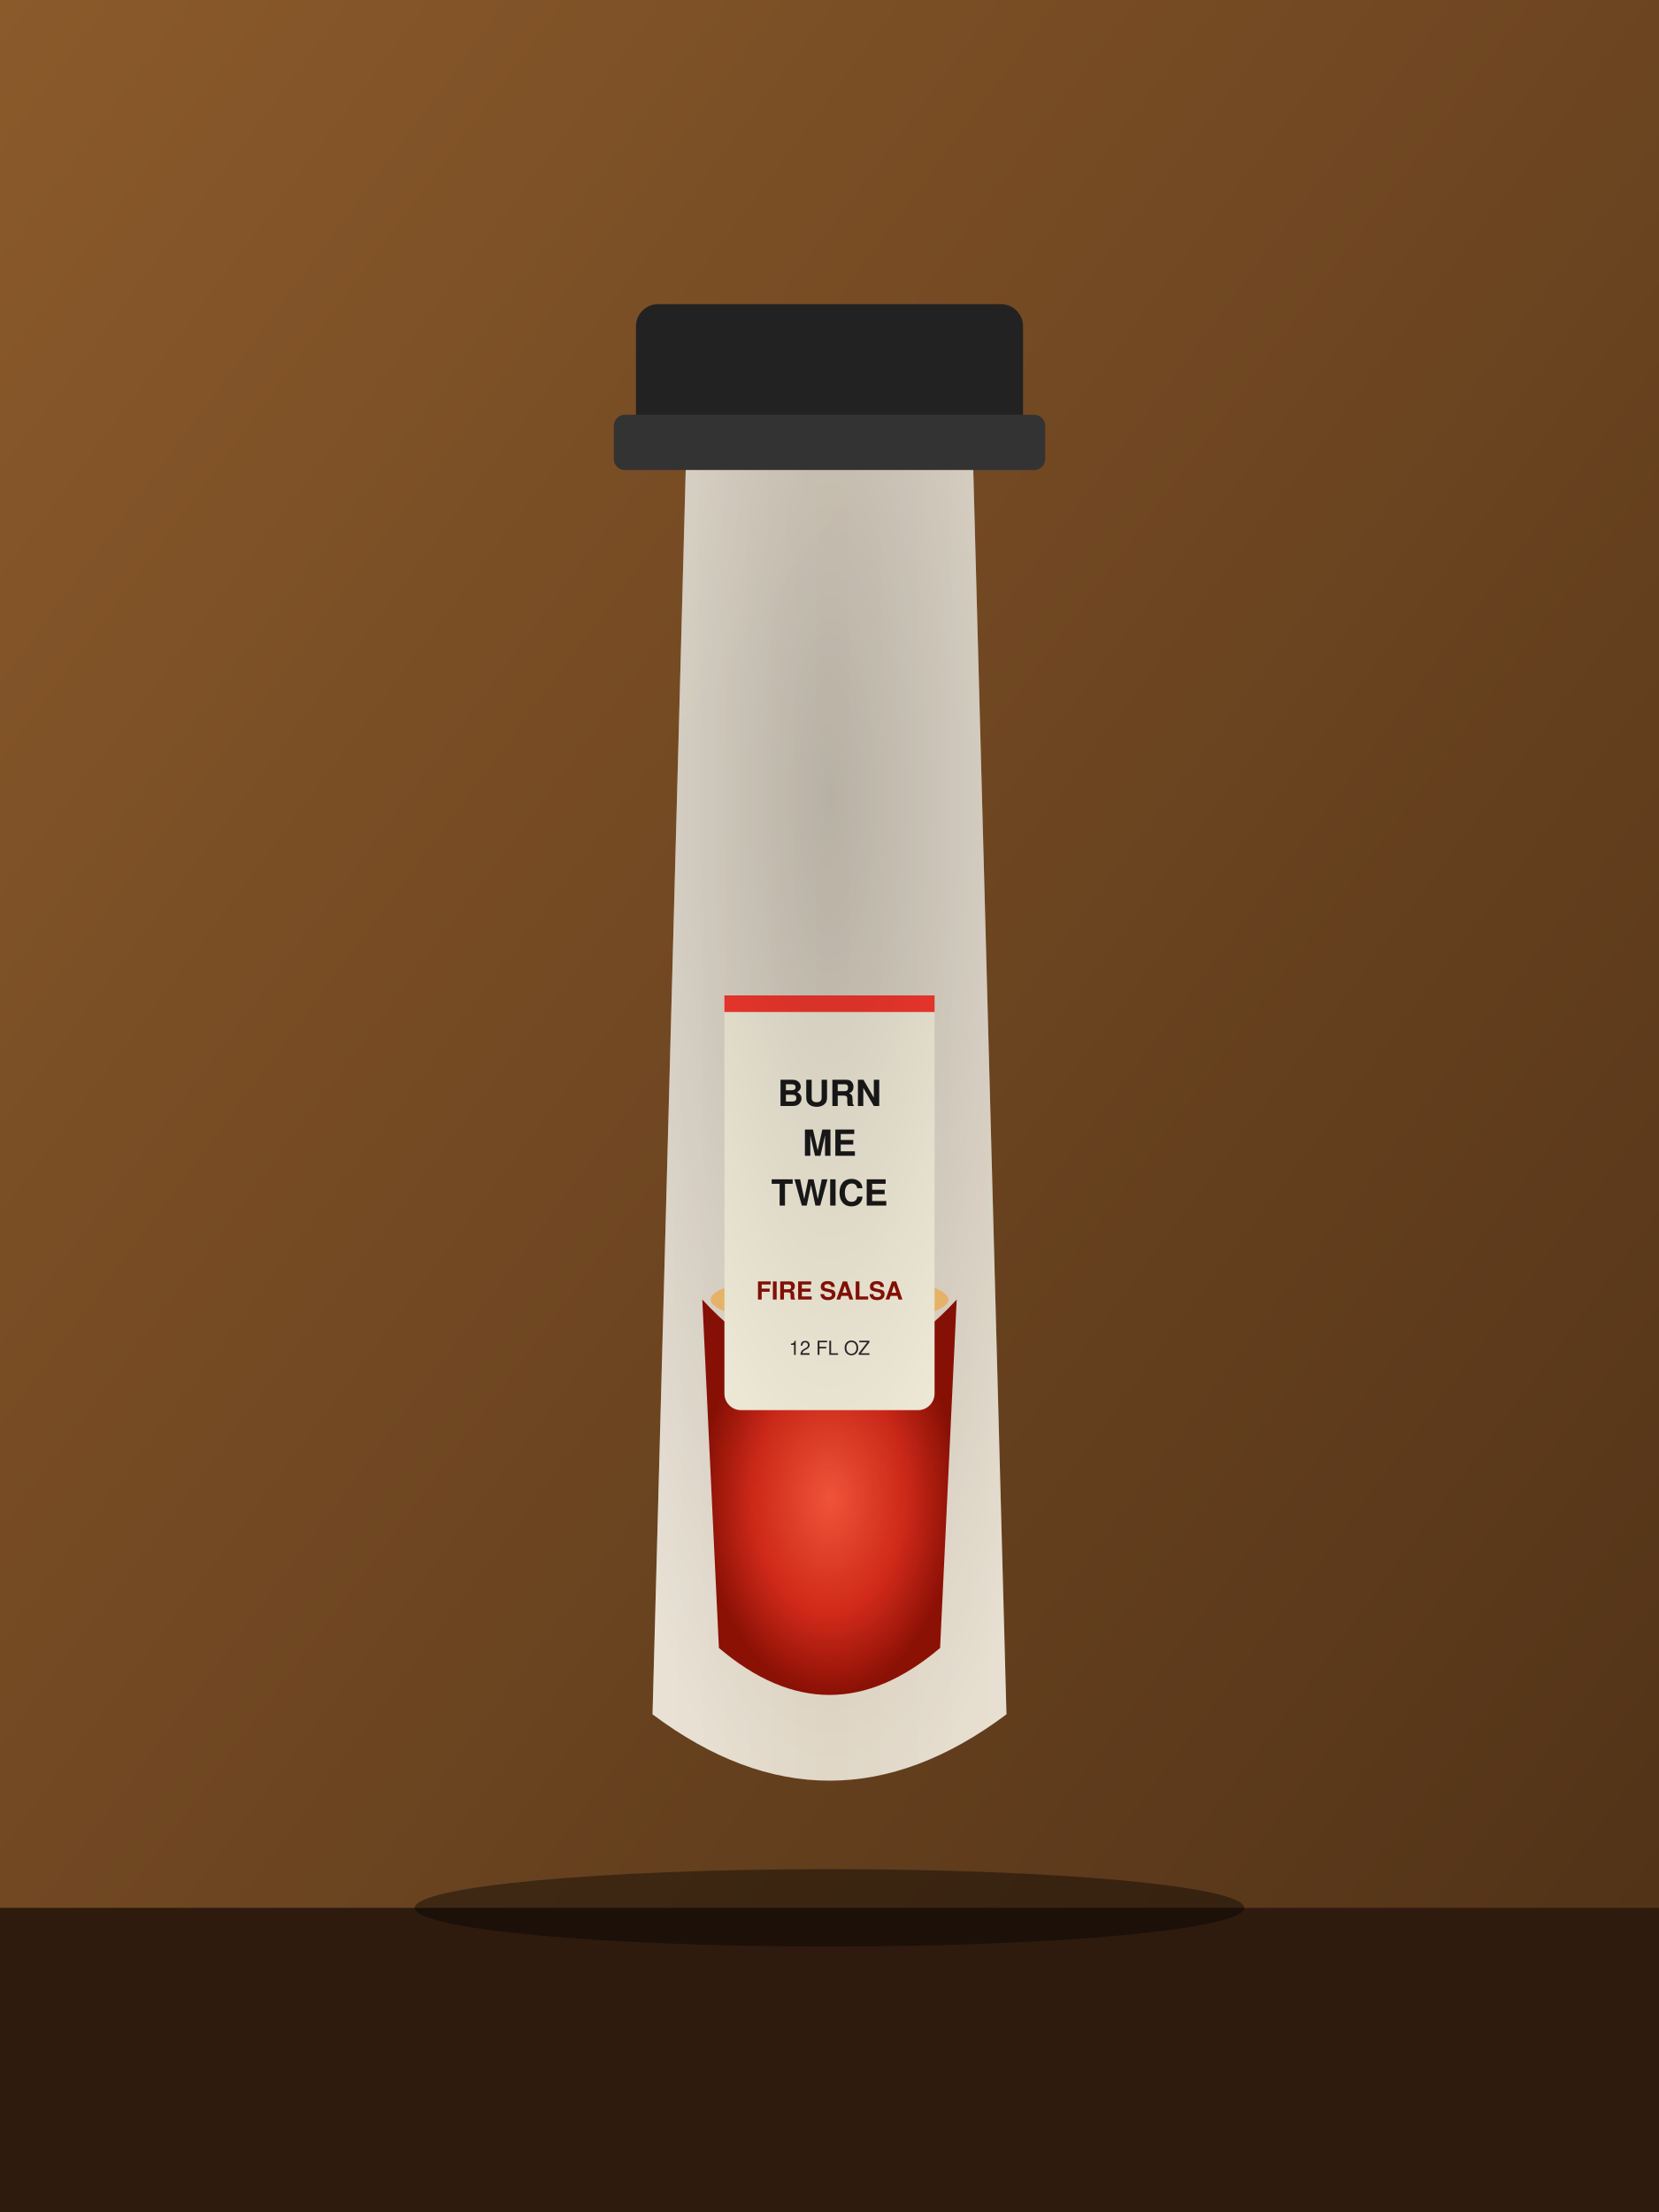
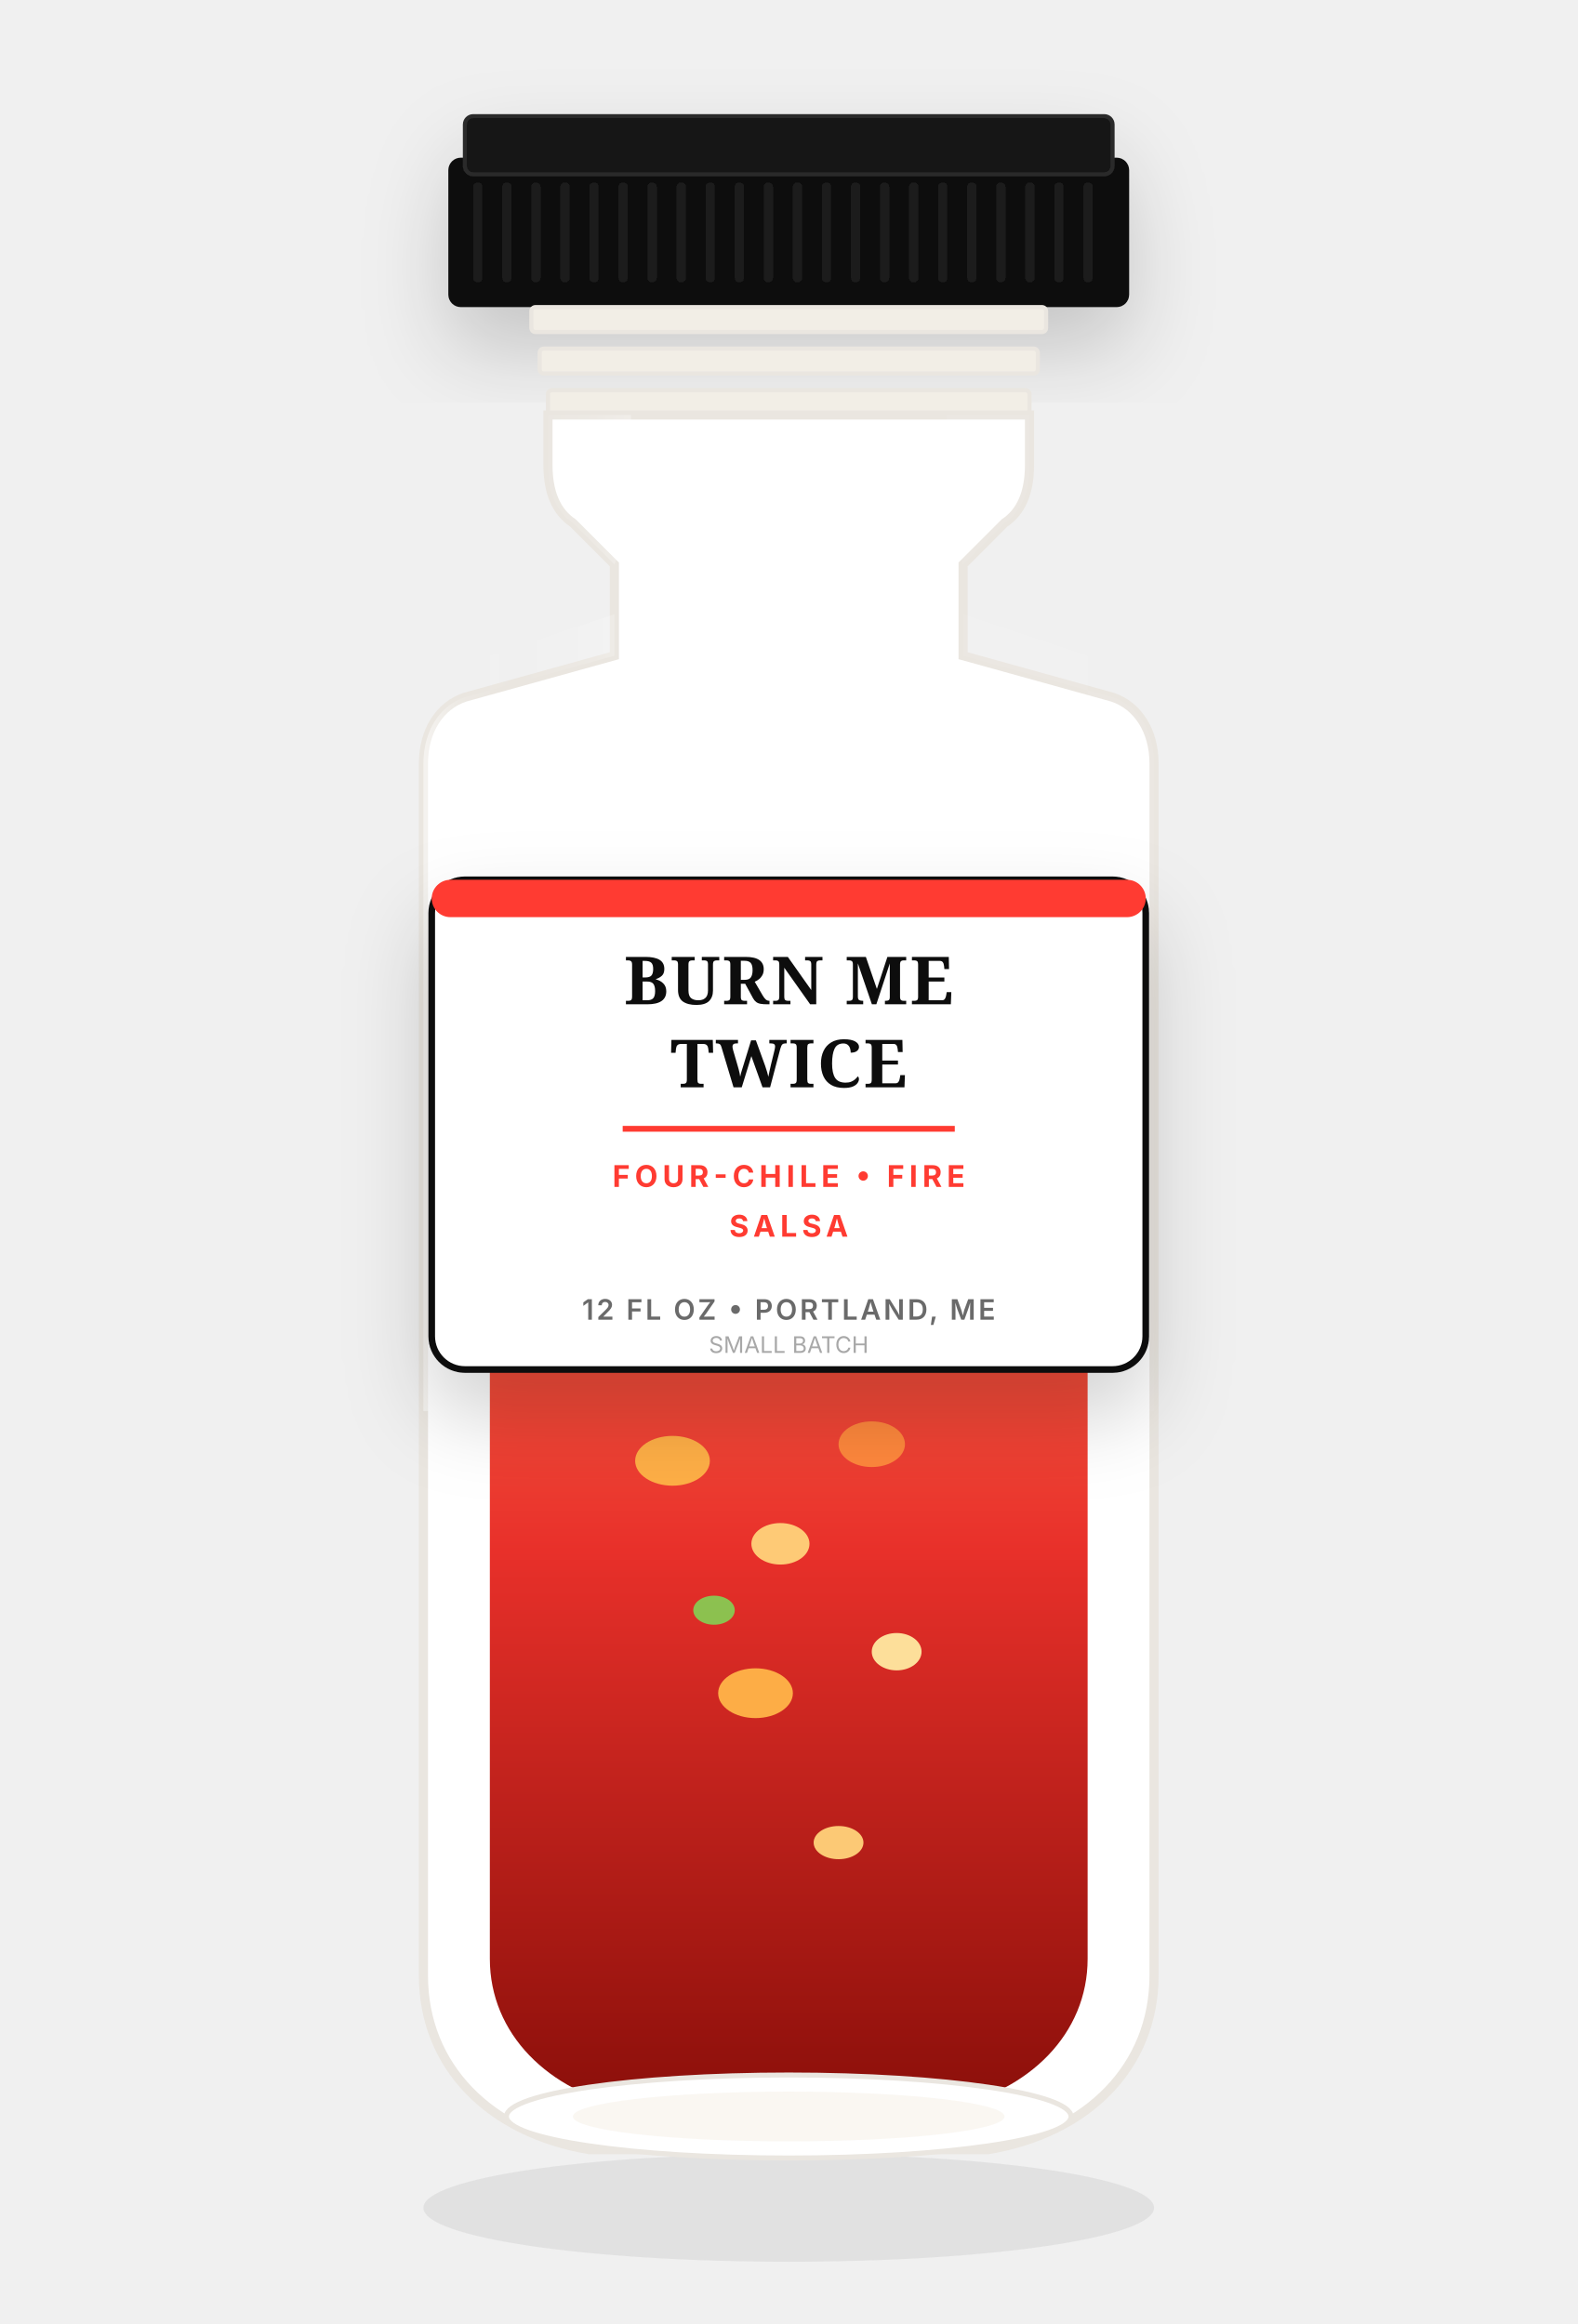
- <svg xmlns="http://www.w3.org/2000/svg" viewBox="0 0 600 800" width="600" height="800" role="img" aria-label="Burn Me Twice four-chile fire salsa jar">
+ <svg xmlns="http://www.w3.org/2000/svg" viewBox="0 0 380 560" width="380" height="560" role="img" aria-label="Burn Me Twice mason jar">
  <defs>
-     <linearGradient id="bg" x1="0" y1="0" x2="1" y2="1">
-       <stop offset="0" stop-color="#8b5a2b" />
-       <stop offset="1" stop-color="#4e3016" />
+     <linearGradient id="glassEdge" x1="0" y1="0" x2="1" y2="0">
+       <stop offset="0%" stop-color="#FFFFFF" stop-opacity="0.55" />
+       <stop offset="18%" stop-color="#FFFFFF" stop-opacity="0.12" />
+       <stop offset="45%" stop-color="#FFFFFF" stop-opacity="0" />
+       <stop offset="82%" stop-color="#FFFFFF" stop-opacity="0.14" />
+       <stop offset="100%" stop-color="#FFFFFF" stop-opacity="0.32" />
    </linearGradient>
-     <linearGradient id="glass" x1="0" y1="0" x2="1" y2="0">
-       <stop offset="0" stop-color="#ffffff" stop-opacity="0.25" />
-       <stop offset="0.5" stop-color="#ffffff" stop-opacity="0.05" />
-       <stop offset="1" stop-color="#ffffff" stop-opacity="0.18" />
+     <linearGradient id="salsaFill" x1="0" y1="0" x2="0" y2="1">
+       <stop offset="0%" stop-color="#FF6B4A" />
+       <stop offset="40%" stop-color="#E8302A" />
+       <stop offset="100%" stop-color="#8B0F0A" />
    </linearGradient>
-     <radialGradient id="salsa" cx="0.5" cy="0.5" r="0.5">
-       <stop offset="0" stop-color="#ff5a3c" />
-       <stop offset="0.6" stop-color="#d92b1a" />
-       <stop offset="1" stop-color="#8f1105" />
+     <radialGradient id="highlight" cx="0" cy="0" r="1" gradientTransform="translate(0.2 0.3) scale(0.6)">
+       <stop offset="0%" stop-color="#FFFFFF" stop-opacity="0.9" />
+       <stop offset="100%" stop-color="#FFFFFF" stop-opacity="0" />
    </radialGradient>
-     <radialGradient id="shade" cx="0.5" cy="0.25" r="0.8">
-       <stop offset="0" stop-color="#000000" stop-opacity="0.55" />
-       <stop offset="1" stop-color="#000000" stop-opacity="0" />
-     </radialGradient>
+     <filter id="lidShadow" x="-50%" y="-50%" width="200%" height="200%">
+       <feDropShadow dx="0" dy="10" stdDeviation="10" flood-opacity="0.18" />
+     </filter>
  </defs>
-   <rect x="0" y="0" width="600" height="800" fill="url(#bg)" />
-   <rect x="0" y="690" width="600" height="110" fill="#2e1b0e" />
-   <ellipse cx="300" cy="690" rx="150" ry="14" fill="#000000" opacity="0.4" />
-   <rect x="230" y="110" width="140" height="52" rx="8" fill="#222222" />
-   <rect x="222" y="150" width="156" height="20" rx="4" fill="#333333" />
-   <path d="M248 170 L236 620 Q300 668 364 620 L352 170 Z" fill="#e8e0d0" opacity="0.95" />
-   <path d="M248 170 L236 620 Q300 668 364 620 L352 170 Z" fill="url(#glass)" />
-   <path d="M254 470 Q300 520 346 470 L340 596 Q300 630 260 596 Z" fill="url(#salsa)" />
-   <ellipse cx="300" cy="470" rx="43" ry="9" fill="#ffb347" opacity="0.7" />
-   <ellipse cx="300" cy="470" rx="24" ry="5" fill="#ffd27a" opacity="0.5" />
-   <rect x="262" y="360" width="76" height="150" rx="6" fill="#fdf6e3" />
-   <rect x="262" y="360" width="76" height="6" fill="#ff3b30" />
-   <text x="300" y="400" text-anchor="middle" font-family="Helvetica, Arial, sans-serif" font-weight="900" font-size="13" fill="#1a1a1a">BURN</text>
-   <text x="300" y="418" text-anchor="middle" font-family="Helvetica, Arial, sans-serif" font-weight="900" font-size="13" fill="#1a1a1a">ME</text>
-   <text x="300" y="436" text-anchor="middle" font-family="Helvetica, Arial, sans-serif" font-weight="900" font-size="13" fill="#1a1a1a">TWICE</text>
-   <text x="300" y="470" text-anchor="middle" font-family="Helvetica, Arial, sans-serif" font-weight="700" font-size="9" fill="#8f1105">FIRE SALSA</text>
-   <text x="300" y="490" text-anchor="middle" font-family="Helvetica, Arial, sans-serif" font-size="7" fill="#2c2c2c">12 FL OZ</text>
-   <path d="M248 170 L236 620 Q300 668 364 620 L352 170 Z" fill="url(#shade)" opacity="0.35" />
+   <ellipse cx="190" cy="532" rx="88" ry="13" fill="#0F0F0F" opacity="0.07" />
+   <g filter="url(#lidShadow)">
+     <rect x="108" y="38" width="164" height="36" rx="3" fill="#0F0F0F" />
+     <g fill="#1E1E1E" opacity="0.9">
+       <rect x="114" y="44" width="2.2" height="24" rx="1" />
+       <rect x="121" y="44" width="2.2" height="24" rx="1" />
+       <rect x="128" y="44" width="2.2" height="24" rx="1" />
+       <rect x="135" y="44" width="2.2" height="24" rx="1" />
+       <rect x="142" y="44" width="2.2" height="24" rx="1" />
+       <rect x="149" y="44" width="2.2" height="24" rx="1" />
+       <rect x="156" y="44" width="2.2" height="24" rx="1" />
+       <rect x="163" y="44" width="2.2" height="24" rx="1" />
+       <rect x="170" y="44" width="2.2" height="24" rx="1" />
+       <rect x="177" y="44" width="2.2" height="24" rx="1" />
+       <rect x="184" y="44" width="2.2" height="24" rx="1" />
+       <rect x="191" y="44" width="2.2" height="24" rx="1" />
+       <rect x="198" y="44" width="2.2" height="24" rx="1" />
+       <rect x="205" y="44" width="2.2" height="24" rx="1" />
+       <rect x="212" y="44" width="2.2" height="24" rx="1" />
+       <rect x="219" y="44" width="2.2" height="24" rx="1" />
+       <rect x="226" y="44" width="2.2" height="24" rx="1" />
+       <rect x="233" y="44" width="2.2" height="24" rx="1" />
+       <rect x="240" y="44" width="2.2" height="24" rx="1" />
+       <rect x="247" y="44" width="2.2" height="24" rx="1" />
+       <rect x="254" y="44" width="2.2" height="24" rx="1" />
+       <rect x="261" y="44" width="2.2" height="24" rx="1" />
+     </g>
+     <rect x="112" y="28" width="156" height="14" rx="2" fill="#141414" />
+     <rect x="112" y="28" width="156" height="14" rx="2" fill="none" stroke="#2A2A2A" stroke-width="1" />
+   </g>
+   <rect x="128" y="74" width="124" height="6" rx="1" fill="#F2EEE6" stroke="#EAE6E0" stroke-width="1" />
+   <rect x="130" y="84" width="120" height="6" rx="1" fill="#F2EEE6" stroke="#EAE6E0" stroke-width="1" />
+   <rect x="132" y="94" width="116" height="6" rx="1" fill="#F2EEE6" stroke="#EAE6E0" stroke-width="1" />
+   <path d="M132 100 L132 112 Q132 122 138 126 L148 136 L148 158 L112 168 C106 170 102 176 102 184 L102 476 C102 498 118 514 142 518 L238 518 C262 514 278 498 278 476 L278 184 C278 176 274 170 268 168 L232 158 L232 136 L242 126 Q248 122 248 112 L248 100 Z" fill="#FFFFFF" stroke="#EAE6E0" stroke-width="2.2" />
+   <path d="M118 284 L118 472 C118 490 132 504 152 508 L228 508 C248 504 262 490 262 472 L262 284 Q190 304 118 284 Z" fill="url(#salsaFill)" />
+   <g opacity="0.95">
+     <ellipse cx="162" cy="352" rx="9" ry="6" fill="#FFB347" />
+     <ellipse cx="188" cy="372" rx="7" ry="5" fill="#FFD27A" />
+     <ellipse cx="210" cy="348" rx="8" ry="5.5" fill="#FF8A3D" />
+     <ellipse cx="182" cy="408" rx="9" ry="6" fill="#FFB347" />
+     <ellipse cx="216" cy="398" rx="6" ry="4.5" fill="#FFE8A0" />
+     <ellipse cx="172" cy="388" rx="5" ry="3.5" fill="#7ED957" opacity="0.9" />
+     <ellipse cx="202" cy="444" rx="6" ry="4" fill="#FFD27A" />
+   </g>
+   <ellipse cx="190" cy="292" rx="52" ry="8" fill="#FFD27A" opacity="0.5" />
+   <path d="M132 100 L132 112 Q132 122 138 126 L148 136 L148 158 L112 168 C106 170 102 176 102 184 L102 340 L118 340 L118 158 L148 148 L148 136 L152 126 Q152 122 152 112 L152 100 Z" fill="url(#glassEdge)" opacity="0.9" />
+   <path d="M248 100 L248 112 Q248 122 242 126 L232 136 L232 158 L268 168 C274 170 278 176 278 184 L278 340 L262 340 L262 158 L232 148 L232 136 L228 126 Q228 122 228 112 L228 100 Z" fill="#FFFFFF" opacity="0.06" />
+   <g filter="url(#lidShadow)">
+     <rect x="104" y="212" width="172" height="118" rx="8" fill="#FFFFFF" stroke="#0F0F0F" stroke-width="1.6" />
+     <rect x="104" y="212" width="172" height="9" rx="4.5" fill="#FF3B30" />
+     <text x="190" y="242" text-anchor="middle" font-family="Fraunces, serif" font-weight="900" font-size="16" letter-spacing="0.03em" fill="#0F0F0F">BURN ME</text>
+     <text x="190" y="262" text-anchor="middle" font-family="Fraunces, serif" font-weight="900" font-size="16" letter-spacing="0.03em" fill="#0F0F0F">TWICE</text>
+     <line x1="150" y1="272" x2="230" y2="272" stroke="#FF3B30" stroke-width="1.4" />
+     <text x="190" y="286" text-anchor="middle" font-family="Inter, sans-serif" font-weight="700" font-size="7.2" letter-spacing="0.16em" fill="#FF3B30">FOUR-CHILE • FIRE</text>
+     <text x="190" y="298" text-anchor="middle" font-family="Inter, sans-serif" font-weight="700" font-size="7.2" letter-spacing="0.16em" fill="#FF3B30">SALSA</text>
+     <text x="190" y="318" text-anchor="middle" font-family="Inter, sans-serif" font-weight="600" font-size="6.8" letter-spacing="0.09em" fill="#6B6B6B">12 FL OZ • PORTLAND, ME</text>
+     <text x="190" y="326" text-anchor="middle" font-family="Inter, sans-serif" font-size="5.5" fill="#A8A8A8">SMALL BATCH</text>
+   </g>
+   <ellipse cx="190" cy="510" rx="68" ry="10" fill="#FFFFFF" stroke="#EAE6E0" stroke-width="1.2" />
+   <ellipse cx="190" cy="510" rx="52" ry="6" fill="#F5F0E6" opacity="0.5" />
</svg>
